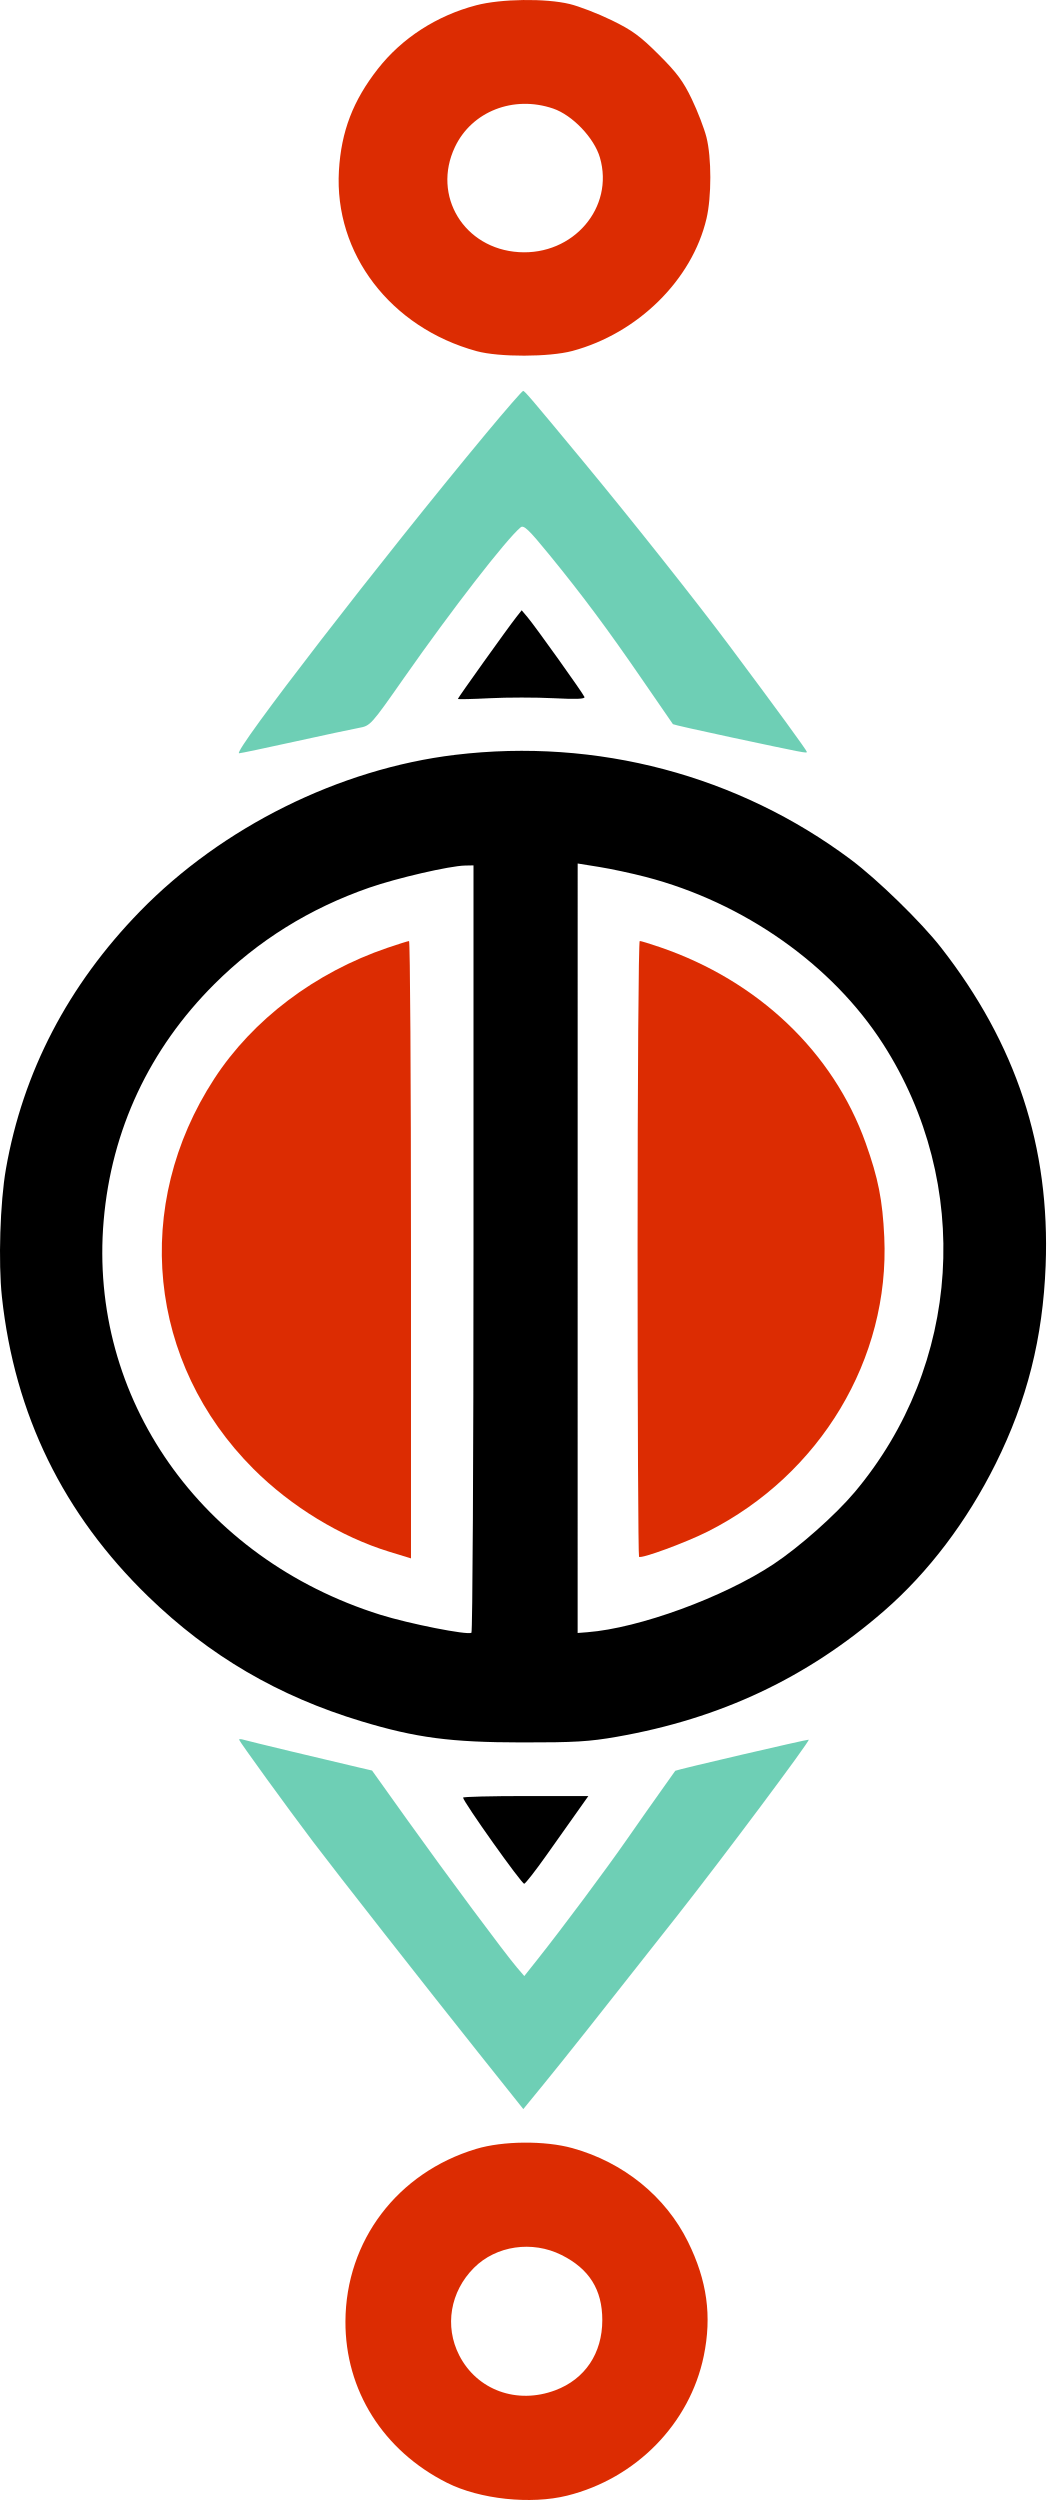
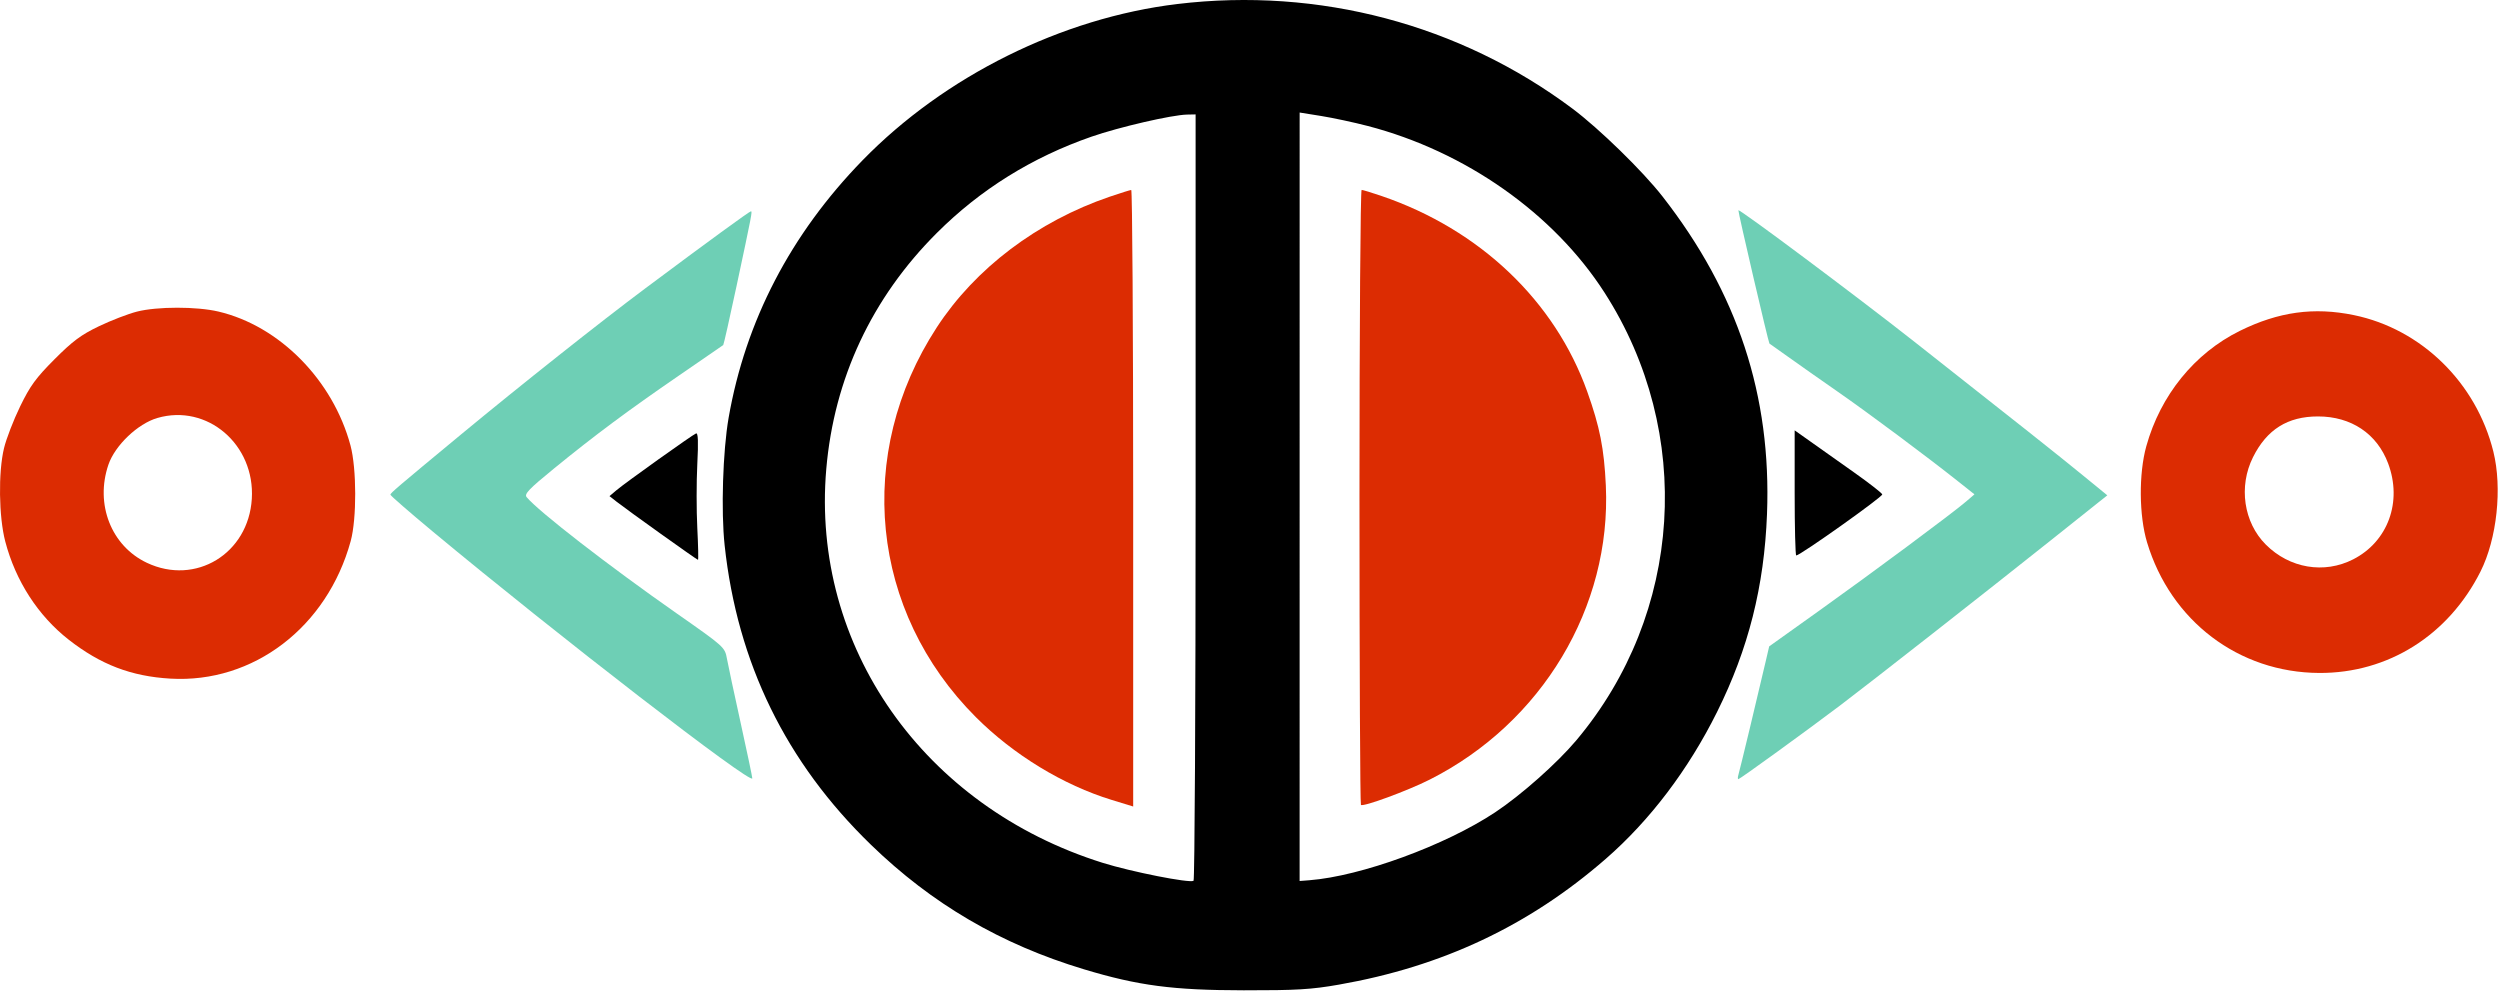
- <svg xmlns="http://www.w3.org/2000/svg" width="318" height="760" viewBox="0 0 318 760" fill="none">
-   <path fill-rule="evenodd" clip-rule="evenodd" d="M193.824 379.441C193.824 430.801 194.024 473.022 194.267 473.266C194.938 473.938 208.489 468.952 215.202 465.563C249.389 448.303 270.528 413.021 268.818 376.073C268.296 364.813 266.984 358.177 263.16 347.471C253.305 319.869 230.484 298.147 200.614 287.934C197.598 286.903 194.837 286.059 194.477 286.059C194.118 286.059 193.824 328.081 193.824 379.441Z" fill="#DC2C02" />
-   <path fill-rule="evenodd" clip-rule="evenodd" d="M117.815 288.123C95.799 295.624 76.855 309.94 65.146 327.924C40.089 366.411 44.9 414.38 77.042 446.539C88.505 458.007 103.608 467.212 118.409 471.748L124.941 473.751V379.905C124.941 328.29 124.674 286.068 124.347 286.08C124.02 286.091 121.081 287.01 117.815 288.123Z" fill="#DC2C02" />
-   <path fill-rule="evenodd" clip-rule="evenodd" d="M144.772 1.603C132.766 4.749 122.172 11.595 114.889 20.911C107.298 30.622 103.733 39.932 103.033 51.878C101.553 77.098 118.705 99.579 144.896 106.75C151.686 108.608 166.979 108.577 174.005 106.69C193.902 101.347 210.389 85.09 214.767 66.497C216.334 59.842 216.328 47.872 214.754 41.69C214.072 39.012 212.066 33.803 210.295 30.114C207.682 24.668 205.792 22.128 200.252 16.602C194.564 10.929 192.176 9.186 185.907 6.135C181.77 4.122 176.046 1.911 173.188 1.222C165.83 -0.551 152.302 -0.37 144.772 1.603ZM182.374 47.903C180.641 41.936 174.017 34.995 168.149 32.997C156.095 28.895 143.415 33.869 138.29 44.711C131.28 59.544 141.071 75.62 157.746 76.652C174.286 77.674 186.784 63.086 182.374 47.903Z" fill="#DC2C02" />
-   <path fill-rule="evenodd" clip-rule="evenodd" d="M144.735 653.273C120.812 660.485 105.132 681.175 105.014 705.683C104.915 726.635 116.475 745.008 135.903 754.775C145.843 759.772 161.319 761.428 172.396 758.68C193.366 753.477 209.71 736.772 213.944 716.217C216.448 704.059 214.963 693.302 209.157 681.53C202.347 667.721 189.547 657.34 174.024 653.034C165.652 650.712 152.883 650.816 144.735 653.273ZM183.1 705.287C183.097 696.058 179.133 689.736 170.705 685.521C161.791 681.062 150.831 682.665 144.089 689.413C136.854 696.654 135.082 707.171 139.603 716.019C145.011 726.604 157.13 731.018 168.794 726.649C177.848 723.259 183.104 715.411 183.1 705.287Z" fill="#DC2C02" />
-   <path fill-rule="evenodd" clip-rule="evenodd" d="M72.684 528.863C72.684 529.305 87.403 549.616 95.151 559.865C102.193 569.179 129.519 604.049 145.328 623.893L159.087 641.164L165.173 633.718C171.496 625.982 180.932 614.083 205.854 582.419C219.763 564.747 246.263 529.272 245.856 528.866C245.662 528.671 205.386 538.053 205.277 538.319C205.244 538.4 203.427 540.964 201.24 544.015C199.052 547.066 194.289 553.842 190.654 559.072C184.127 568.463 171.006 586.075 163.33 595.747L159.382 600.722L157.155 598.125C153.578 593.953 135.675 569.856 123.934 553.41L113.102 538.239L108.926 537.27C98.748 534.911 75.328 529.277 74.07 528.886C73.308 528.649 72.684 528.638 72.684 528.863Z" fill="#6ECFB5" />
-   <path fill-rule="evenodd" clip-rule="evenodd" d="M156.922 187.648C154.379 190.884 139.192 212.144 139.192 212.468C139.192 212.625 143.557 212.531 148.892 212.258C154.226 211.986 162.96 211.986 168.299 212.258C175.204 212.61 177.911 212.502 177.674 211.883C177.248 210.775 162.759 190.469 160.381 187.648L158.591 185.525L156.922 187.648ZM138.401 229.47C103.219 233.695 67.507 251.427 42.541 277.067C20.684 299.513 6.943 325.931 1.795 355.402C0.026 365.531 -0.546 383.809 0.579 394.234C4.444 430.032 19.214 460.27 45.094 485.371C63.699 503.413 84.632 515.661 109.897 523.285C126.493 528.293 136.987 529.675 158.591 529.699C174.675 529.718 179.117 529.455 187.52 527.983C219.055 522.46 245.39 510.051 268.784 489.694C282.224 477.999 293.947 462.527 302.685 444.954C312.232 425.754 317.03 406.731 317.877 384.724C319.263 348.696 308.957 317.378 286.059 288.04C280.015 280.295 266.796 267.404 258.666 261.324C224.361 235.672 181.436 224.302 138.401 229.47ZM196.319 266.59C226.107 274.342 252.967 293.251 268.447 317.362C295.79 359.955 292.303 415.001 259.814 453.626C253.978 460.564 242.974 470.321 235.112 475.529C219.896 485.608 194.287 494.969 178.577 496.194L175.603 496.427L175.606 382.526C175.607 319.879 175.61 267.247 175.611 265.564L175.614 262.504L182.146 263.552C185.739 264.129 192.116 265.495 196.319 266.59ZM143.943 379.526C143.943 443.574 143.661 496.15 143.316 496.364C142.077 497.13 124.365 493.626 115.615 490.883C61.107 473.796 26.876 425.023 31.515 371.055C33.886 343.473 45.391 318.904 65.193 299.142C78.435 285.926 94.138 276.151 112.243 269.856C120.671 266.925 136.702 263.223 141.37 263.128L143.943 263.077V379.526ZM140.776 546.475C140.776 547.666 158.677 572.876 159.371 572.661C159.8 572.529 162.782 568.704 165.999 564.162C169.216 559.619 173.426 553.674 175.355 550.949L178.861 545.996H159.819C149.345 545.996 140.776 546.212 140.776 546.475Z" fill="black" />
-   <path fill-rule="evenodd" clip-rule="evenodd" d="M147.812 131.721C116.143 169.82 70.442 229 72.687 229C73.121 229 80.691 227.409 89.508 225.466C98.327 223.522 107.139 221.64 109.089 221.283C112.616 220.638 112.692 220.554 122.945 205.902C137.411 185.23 153.957 163.881 158.284 160.302C159.219 159.53 160.756 161.001 166.978 168.624C177.14 181.075 184.655 191.176 195.387 206.81C200.324 214.002 204.458 220.006 204.572 220.152C204.687 220.298 212.737 222.115 222.461 224.19C244.504 228.892 245.289 229.043 245.289 228.588C245.289 228.142 236.03 215.45 221.878 196.496C211.691 182.852 192.135 158.186 177.278 140.241C161.143 120.752 159.515 118.843 159.023 118.843C158.743 118.843 153.698 124.639 147.812 131.721Z" fill="#6ECFB5" />
+ <svg xmlns="http://www.w3.org/2000/svg" width="761" height="302" viewBox="0 0 761 302" fill="none">
+   <path fill-rule="evenodd" clip-rule="evenodd" d="M1.603 164.835C4.749 176.841 11.595 187.435 20.911 194.718C30.622 202.309 39.932 205.874 51.878 206.574C77.098 208.054 99.579 190.902 106.75 164.712C108.608 157.921 108.577 142.628 106.69 135.602C101.347 115.705 85.09 99.218 66.497 94.84C59.842 93.273 47.872 93.279 41.69 94.853C39.012 95.535 33.803 97.541 30.114 99.312C24.668 101.925 22.128 103.815 16.602 109.355C10.929 115.043 9.186 117.431 6.135 123.701C4.122 127.838 1.911 133.561 1.222 136.419C-0.551 143.777 -0.37 157.305 1.603 164.835ZM47.903 127.233C41.936 128.966 34.995 135.59 32.997 141.458C28.895 153.512 33.869 166.192 44.711 171.317C59.544 178.327 75.62 168.536 76.652 151.861C77.674 135.321 63.086 122.823 47.903 127.233Z" fill="#DC2C02" />
+   <path fill-rule="evenodd" clip-rule="evenodd" d="M187.648 152.685C190.884 155.228 212.144 170.415 212.468 170.415C212.625 170.415 212.531 166.05 212.258 160.715C211.986 155.381 211.986 146.647 212.258 141.308C212.61 134.403 212.502 131.696 211.883 131.933C210.775 132.359 190.469 146.848 187.648 149.226L185.525 151.016L187.648 152.685Z" fill="black" />
+   <path fill-rule="evenodd" clip-rule="evenodd" d="M131.721 161.795C169.82 193.464 229 239.165 229 236.92C229 236.486 227.409 228.916 225.466 220.099C223.522 211.28 221.64 202.468 221.283 200.518C220.638 196.991 220.554 196.915 205.902 186.662C185.23 172.196 163.881 155.65 160.302 151.323C159.53 150.388 161.001 148.851 168.624 142.629C181.075 132.467 191.176 124.952 206.81 114.22C214.002 109.283 220.006 105.15 220.152 105.035C220.298 104.92 222.115 96.87 224.19 87.146C228.892 65.103 229.043 64.318 228.588 64.318C228.142 64.318 215.45 73.577 196.496 87.729C182.852 97.916 158.186 117.472 140.241 132.329C120.752 148.464 118.843 150.092 118.843 150.584C118.843 150.864 124.639 155.909 131.721 161.795Z" fill="#6ECFB5" />
+   <path fill-rule="evenodd" clip-rule="evenodd" d="M653.572 165.127C660.784 189.05 681.475 204.73 705.982 204.848C726.934 204.947 745.307 193.387 755.074 173.959C760.071 164.019 761.727 148.543 758.979 137.466C753.776 116.496 737.071 100.152 716.516 95.918C704.358 93.414 693.601 94.899 681.829 100.705C668.02 107.515 657.639 120.315 653.333 135.838C651.011 144.21 651.115 156.979 653.572 165.127ZM705.586 126.762C696.357 126.765 690.035 130.729 685.82 139.157C681.361 148.071 682.964 159.031 689.713 165.773C696.953 173.008 707.47 174.78 716.318 170.259C726.903 164.851 731.317 152.732 726.949 141.068C723.558 132.014 715.71 126.758 705.586 126.762Z" fill="#DC2C02" />
+   <path fill-rule="evenodd" clip-rule="evenodd" d="M529.162 237.178C529.604 237.178 549.915 222.459 560.164 214.711C569.478 207.669 604.348 180.343 624.193 164.534L641.463 150.775L634.017 144.689C626.281 138.366 614.382 128.93 582.718 104.008C565.046 90.099 529.571 63.599 529.165 64.006C528.97 64.2 538.352 104.476 538.618 104.585C538.699 104.618 541.263 106.435 544.314 108.622C547.365 110.81 554.141 115.573 559.371 119.208C568.762 125.735 586.374 138.856 596.046 146.532L601.021 150.48L598.424 152.707C594.252 156.284 570.155 174.187 553.709 185.928L538.538 196.76L537.569 200.936C535.21 211.114 529.576 234.534 529.185 235.792C528.948 236.554 528.937 237.178 529.162 237.178Z" fill="#6ECFB5" />
+   <path d="M546.774 169.086C547.965 169.086 573.175 151.185 572.96 150.491C572.828 150.062 569.003 147.08 564.461 143.863C559.918 140.646 553.973 136.436 551.248 134.507L546.295 131.001V150.043C546.295 160.517 546.511 169.086 546.774 169.086Z" fill="black" />
+   <path fill-rule="evenodd" clip-rule="evenodd" d="M413.824 151.19C413.824 202.551 414.024 244.772 414.267 245.016C414.938 245.688 428.489 240.701 435.202 237.313C469.389 220.053 490.528 184.771 488.818 147.822C488.296 136.562 486.984 129.926 483.16 119.22C473.305 91.619 450.484 69.897 420.614 59.684C417.598 58.653 414.837 57.809 414.477 57.809C414.118 57.809 413.824 99.831 413.824 151.19Z" fill="#DC2C02" />
+   <path fill-rule="evenodd" clip-rule="evenodd" d="M337.815 59.872C315.799 67.373 296.855 81.69 285.146 99.674C260.089 138.161 264.9 186.13 297.042 218.288C308.505 229.757 323.608 238.962 338.409 243.498L344.941 245.501V151.655C344.941 100.04 344.674 57.818 344.347 57.829C344.02 57.84 341.081 58.76 337.815 59.872Z" fill="#DC2C02" />
+   <path fill-rule="evenodd" clip-rule="evenodd" d="M358.401 1.22C323.219 5.445 287.507 23.177 262.541 48.816C240.684 71.263 226.943 97.68 221.795 127.152C220.026 137.28 219.454 155.558 220.579 165.984C224.444 201.781 239.214 232.02 265.095 257.12C283.699 275.163 304.632 287.411 329.897 295.035C346.493 300.042 356.987 301.424 378.591 301.449C394.675 301.467 399.117 301.204 407.52 299.732C439.055 294.21 465.39 281.801 488.784 261.444C502.224 249.748 513.947 234.277 522.685 216.703C532.232 197.503 537.03 178.481 537.877 156.474C539.263 120.446 528.957 89.128 506.059 59.79C500.015 52.045 486.796 39.153 478.666 33.073C444.361 7.421 401.436 -3.948 358.401 1.22ZM416.319 38.34C446.107 46.092 472.967 65.001 488.447 89.112C515.79 131.704 512.303 186.75 479.814 225.375C473.978 232.314 462.974 242.071 455.112 247.279C439.896 257.358 414.287 266.719 398.577 267.944L395.603 268.176L395.606 154.275C395.607 91.629 395.61 38.996 395.611 37.313L395.614 34.253L402.146 35.302C405.739 35.879 412.116 37.245 416.319 38.34ZM363.943 151.276C363.943 215.323 363.661 267.9 363.316 268.114C362.077 268.88 344.365 265.376 335.615 262.633C281.107 245.546 246.876 196.773 251.515 142.805C253.886 115.222 265.391 90.653 285.193 70.892C298.435 57.675 314.138 47.901 332.243 41.605C340.671 38.675 356.702 34.972 361.37 34.878L363.943 34.826V151.276Z" fill="black" />
</svg>
